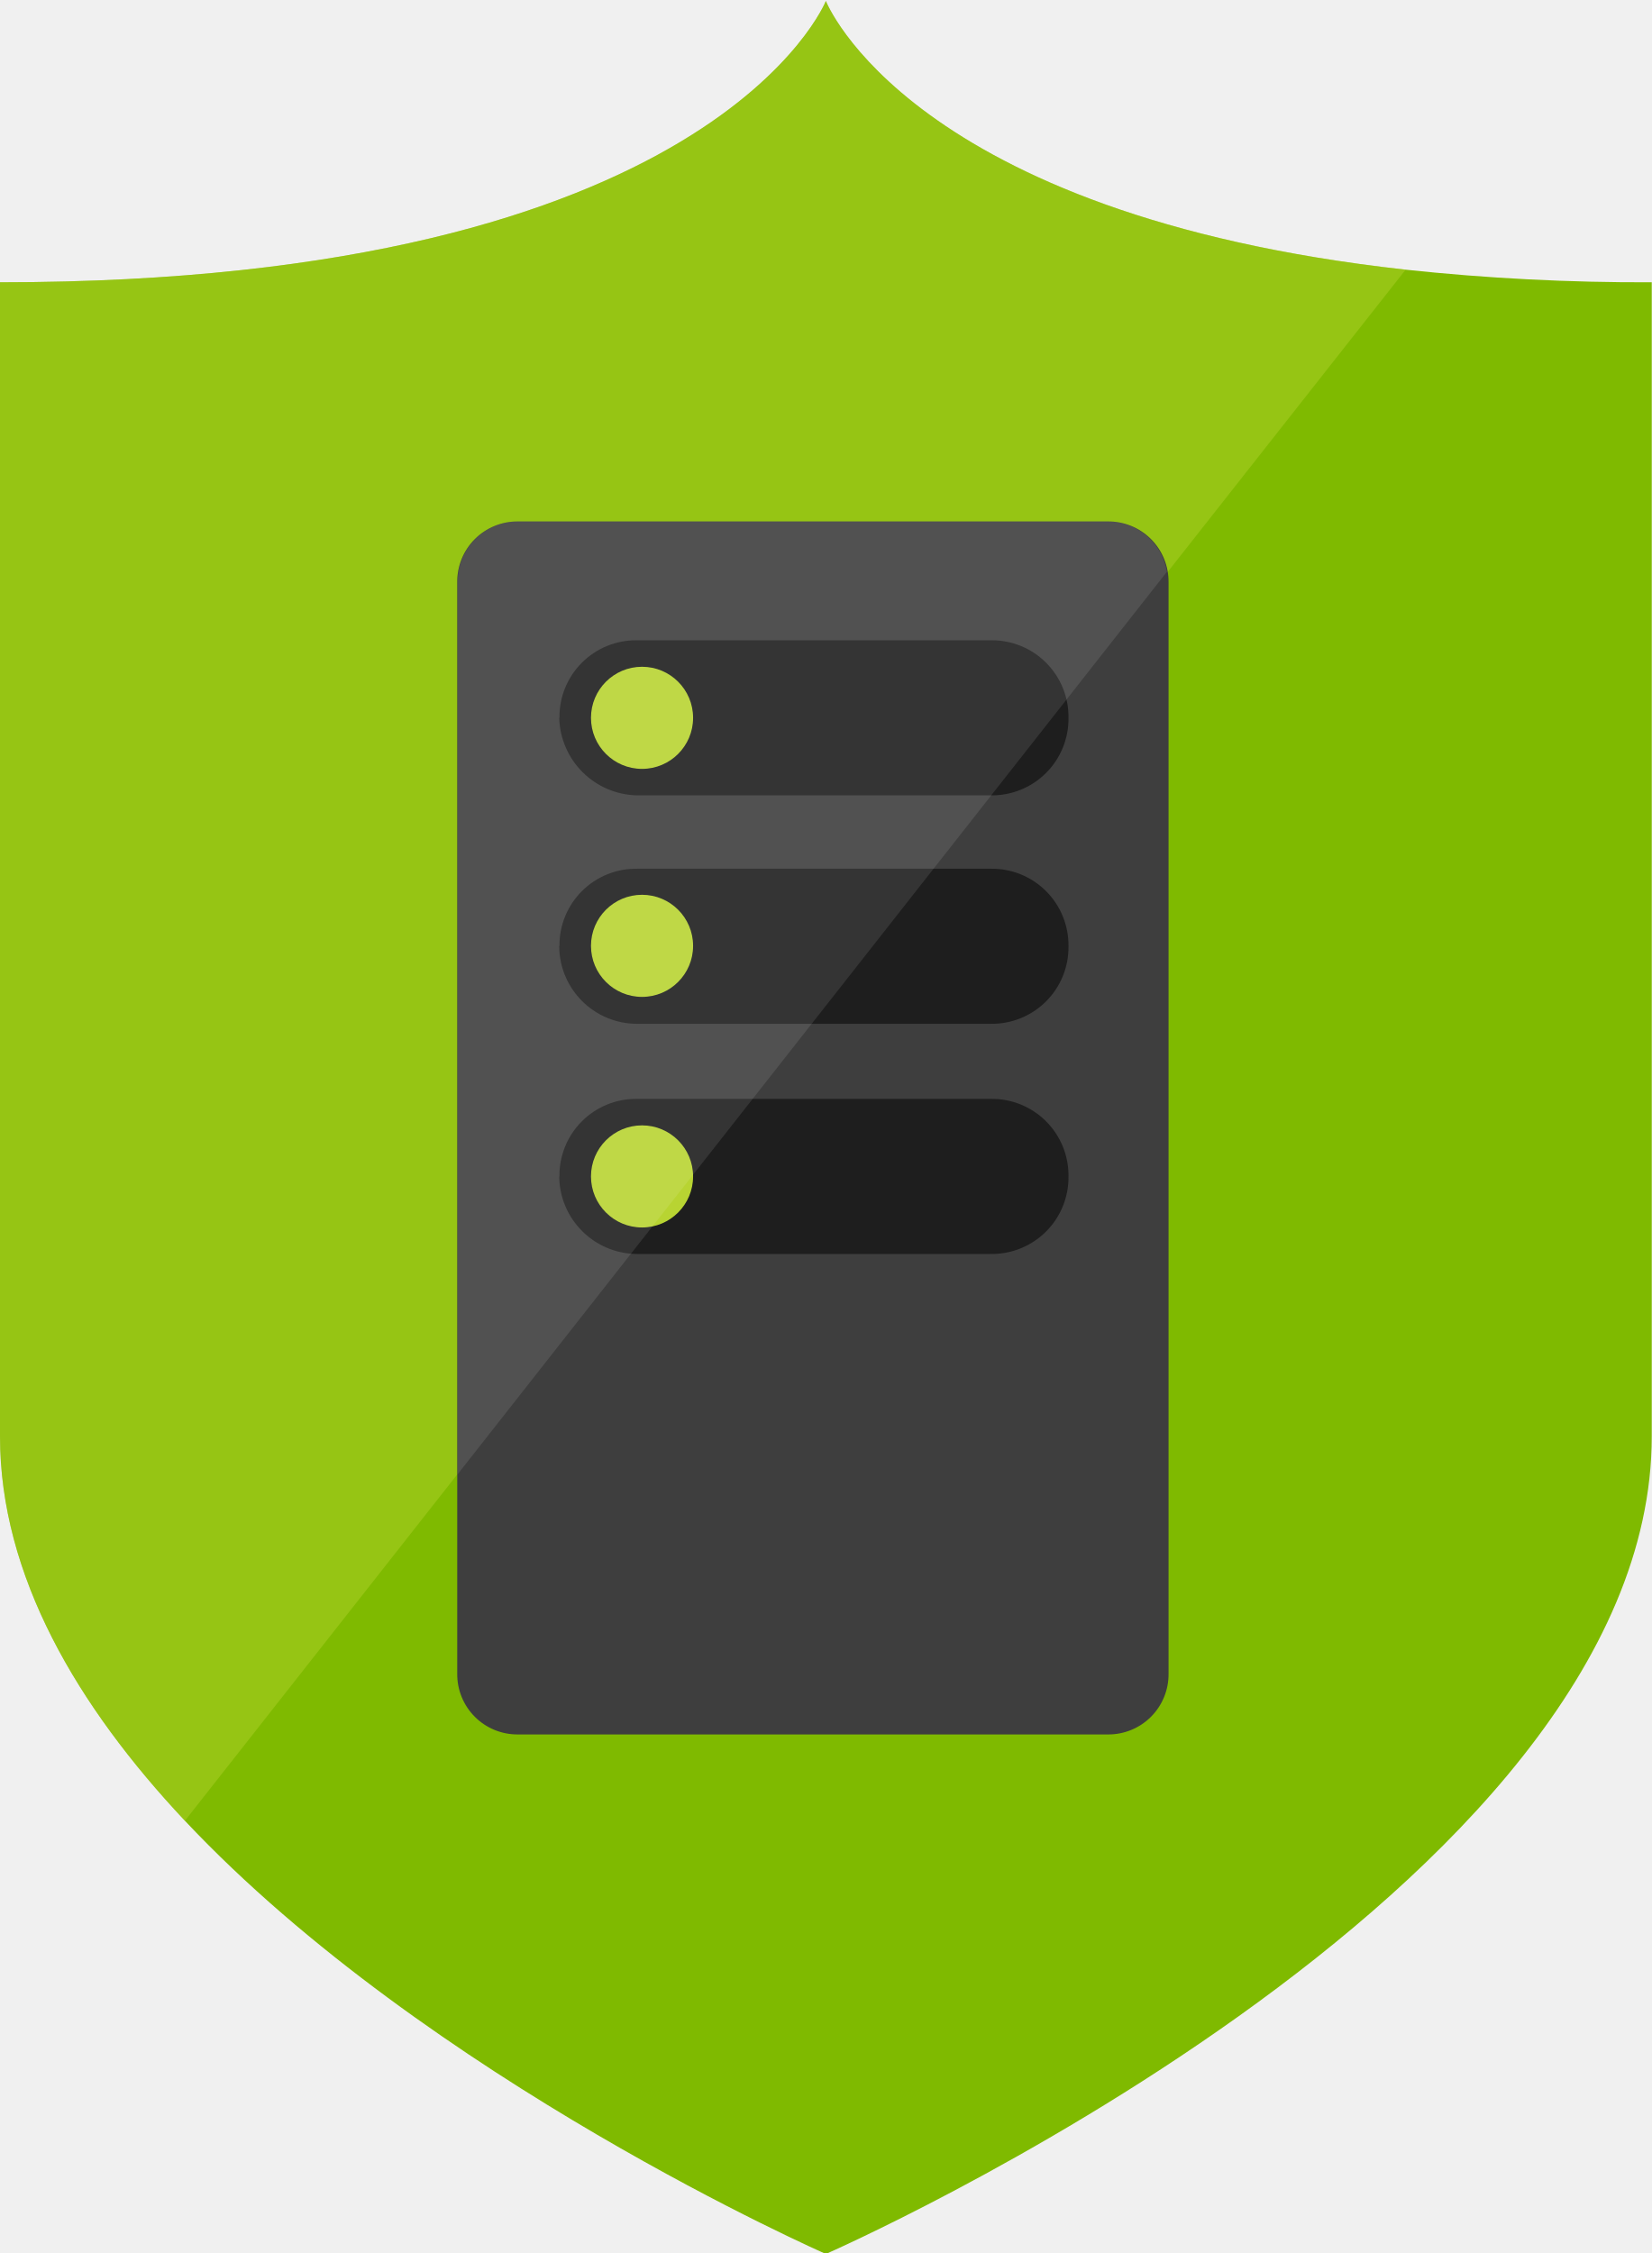
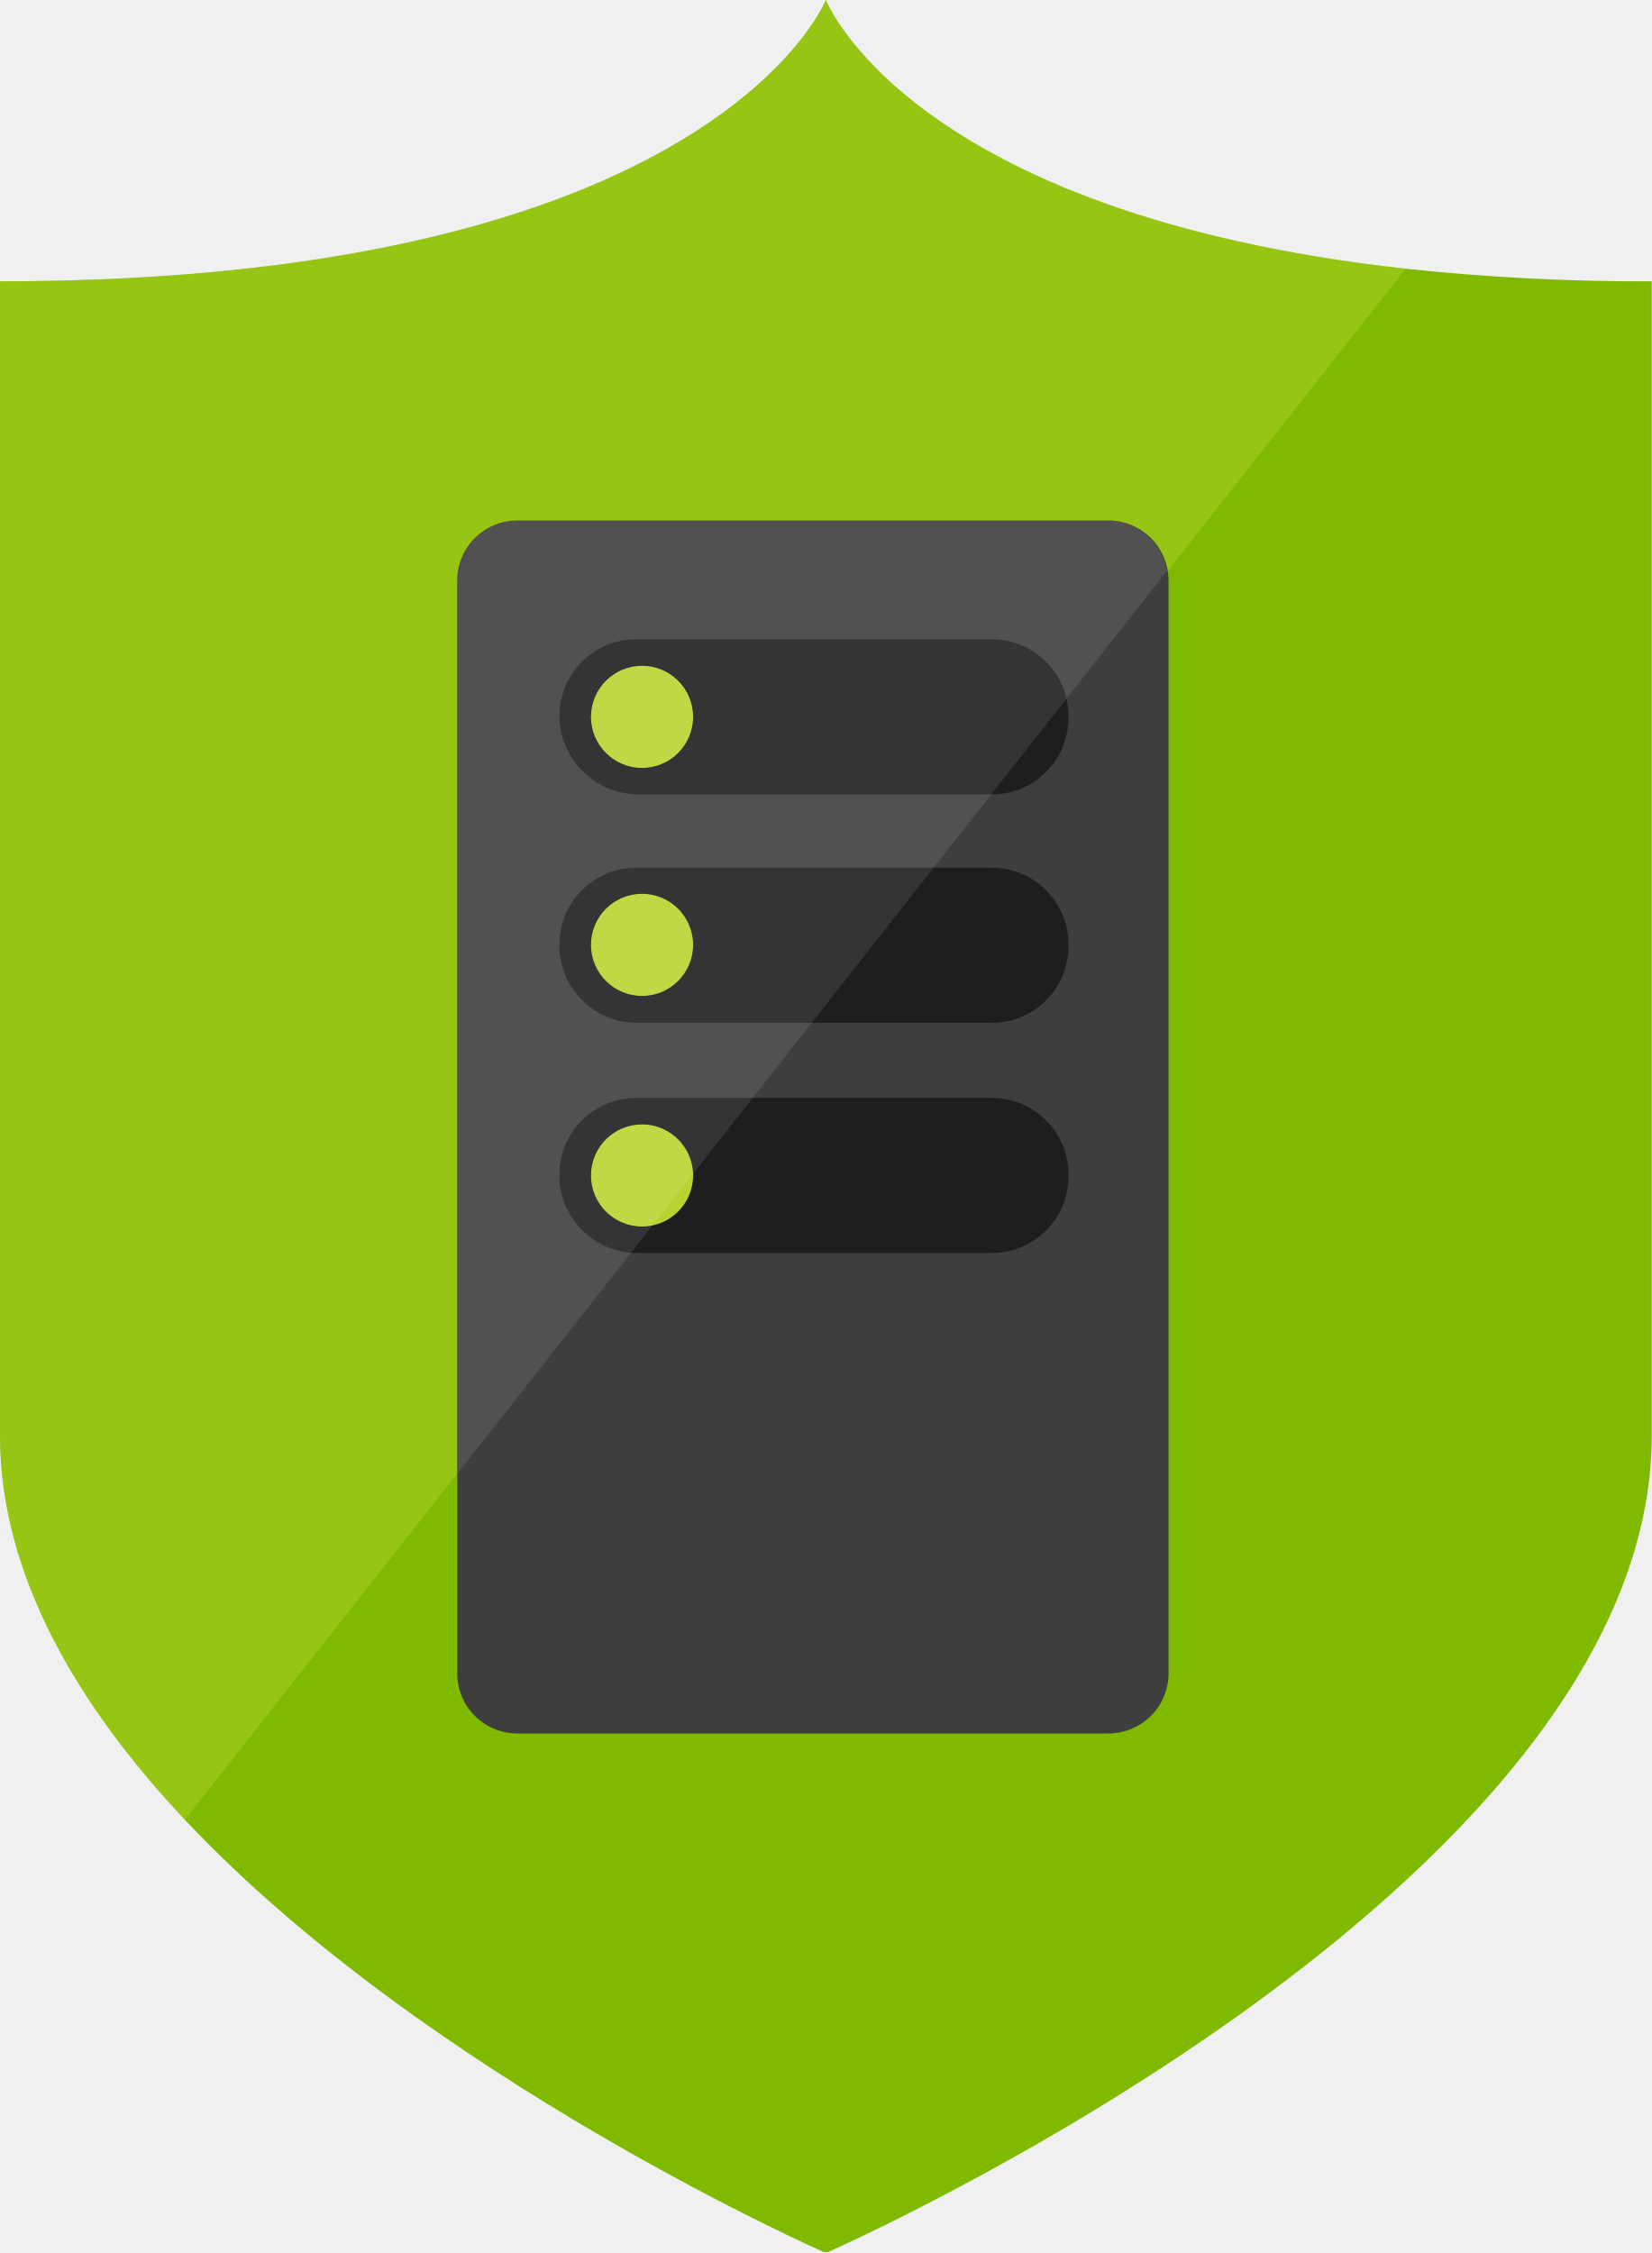
- <svg aria-hidden="true" role="presentation">
-   <svg id="svg-ddos-protection">
-     <path style="fill: #7fba00;" d="M131,25.14h0C84.74,20,77,.09,77,.09S66.58,26.32,0,26.32V133.92c0,13,7.23,25.2,17.24,35.85h0C39.94,193.91,77,210.16,77,210.16s77-33.72,77-76.24V26.32A208.8,208.8,0,0,1,131,25.14Z" />
-     <path style="fill: #b8d432; opacity: 0.4; isolation: isolate;" d="M96.06,69.6l35-44.46C84.74,20,77,.09,77,.09S66.58,26.32,0,26.32V133.92c0,13,7.23,25.2,17.24,35.85l25.84-32.86Z" />
-     <path style="fill: #3e3e3e;" d="M108.95,156.06a5.61,5.61,0,0,1-5.66,5.66h-55a5.61,5.61,0,0,1-5.66-5.66V54.28a5.61,5.61,0,0,1,5.66-5.66h55a5.61,5.61,0,0,1,5.66,5.66V156.06Z" />
-     <path style="fill: #1e1e1e;" d="M52.16,109.69a7.14,7.14,0,0,1,7.23-7.23h33a7.14,7.14,0,0,1,7.23,7.23h0a7.14,7.14,0,0,1-7.23,7.23h-33a7.29,7.29,0,0,1-7.25-7.23Z" />
-     <circle style="fill: #b8d432;" cx="59.86" cy="109.69" r="4.76" />
-     <path style="fill: #1e1e1e;" d="M52.16,88.19A7.14,7.14,0,0,1,59.39,81h33a7.14,7.14,0,0,1,7.23,7.23h0a7.14,7.14,0,0,1-7.23,7.23h-33a7.26,7.26,0,0,1-7.25-7.23Z" />
-     <circle style="fill: #b8d432;" cx="59.86" cy="88.19" r="4.76" />
-     <path style="fill: #1e1e1e;" d="M52.16,66.93a7.14,7.14,0,0,1,7.23-7.23h33a7.14,7.14,0,0,1,7.23,7.23h0a7.14,7.14,0,0,1-7.23,7.23h-33a7.42,7.42,0,0,1-7.25-7.23Z" />
-     <circle style="fill: #b8d432;" cx="59.86" cy="66.93" r="4.76" />
-     <line style="fill: none;" x1="43.1" y1="136.91" x2="108.95" y2="54.28" />
-     <path style="fill: #fff; opacity: 0.1; isolation: isolate;" d="M43.1,136.91,96,69.6l12.8-16.29a5.59,5.59,0,0,0-5.57-4.69H48.33a5.61,5.61,0,0,0-5.66,5.66v83.19Z" />
+ <svg xmlns="http://www.w3.org/2000/svg" aria-hidden="true" role="presentation" version="1.1" id="svg25" width="154" height="210.07">
+   <defs id="defs29" />
+   <svg id="svg-ddos-protection" version="1.1" width="100%" height="100%" transform="translate(0,-0.09)">
+     <path style="fill:#7fba00" d="m 131,25.14 v 0 C 84.74,20 77,0.09 77,0.09 77,0.09 66.58,26.32 0,26.32 v 107.6 c 0,13 7.23,25.2 17.24,35.85 v 0 c 22.7,24.14 59.76,40.39 59.76,40.39 0,0 77,-33.72 77,-76.24 V 26.32 a 208.8,208.8 0 0 1 -23,-1.18 z" id="path2" />
+     <path style="opacity:0.4;isolation:isolate;fill:#b8d432" d="m 96.06,69.6 35,-44.46 C 84.74,20 77,0.09 77,0.09 77,0.09 66.58,26.32 0,26.32 v 107.6 c 0,13 7.23,25.2 17.24,35.85 l 25.84,-32.86 z" id="path4" />
+     <path style="fill:#3e3e3e" d="m 108.95,156.06 a 5.61,5.61 0 0 1 -5.66,5.66 h -55 a 5.61,5.61 0 0 1 -5.66,-5.66 V 54.28 a 5.61,5.61 0 0 1 5.66,-5.66 h 55 a 5.61,5.61 0 0 1 5.66,5.66 z" id="path6" />
+     <path style="fill:#1e1e1e" d="m 52.16,109.69 a 7.14,7.14 0 0 1 7.23,-7.23 h 33 a 7.14,7.14 0 0 1 7.23,7.23 v 0 a 7.14,7.14 0 0 1 -7.23,7.23 h -33 a 7.29,7.29 0 0 1 -7.25,-7.23 z" id="path8" />
+     <circle style="fill:#b8d432" cx="59.86" cy="109.69" r="4.76" id="circle10" />
+     <path style="fill:#1e1e1e" d="M 52.16,88.19 A 7.14,7.14 0 0 1 59.39,81 h 33 a 7.14,7.14 0 0 1 7.23,7.23 v 0 a 7.14,7.14 0 0 1 -7.23,7.23 h -33 a 7.26,7.26 0 0 1 -7.25,-7.23 z" id="path12" />
+     <circle style="fill:#b8d432" cx="59.86" cy="88.19" r="4.76" id="circle14" />
+     <path style="fill:#1e1e1e" d="m 52.16,66.93 a 7.14,7.14 0 0 1 7.23,-7.23 h 33 a 7.14,7.14 0 0 1 7.23,7.23 v 0 a 7.14,7.14 0 0 1 -7.23,7.23 h -33 a 7.42,7.42 0 0 1 -7.25,-7.23 z" id="path16" />
+     <circle style="fill:#b8d432" cx="59.86" cy="66.93" r="4.76" id="circle18" />
+     <line style="fill:none" x1="43.1" y1="136.91" x2="108.95" y2="54.28" id="line20" />
+     <path style="opacity:0.1;isolation:isolate;fill:#ffffff" d="M 43.1,136.91 96,69.6 108.8,53.31 a 5.59,5.59 0 0 0 -5.57,-4.69 h -54.9 a 5.61,5.61 0 0 0 -5.66,5.66 v 83.19 z" id="path22" />
  </svg>
</svg>
